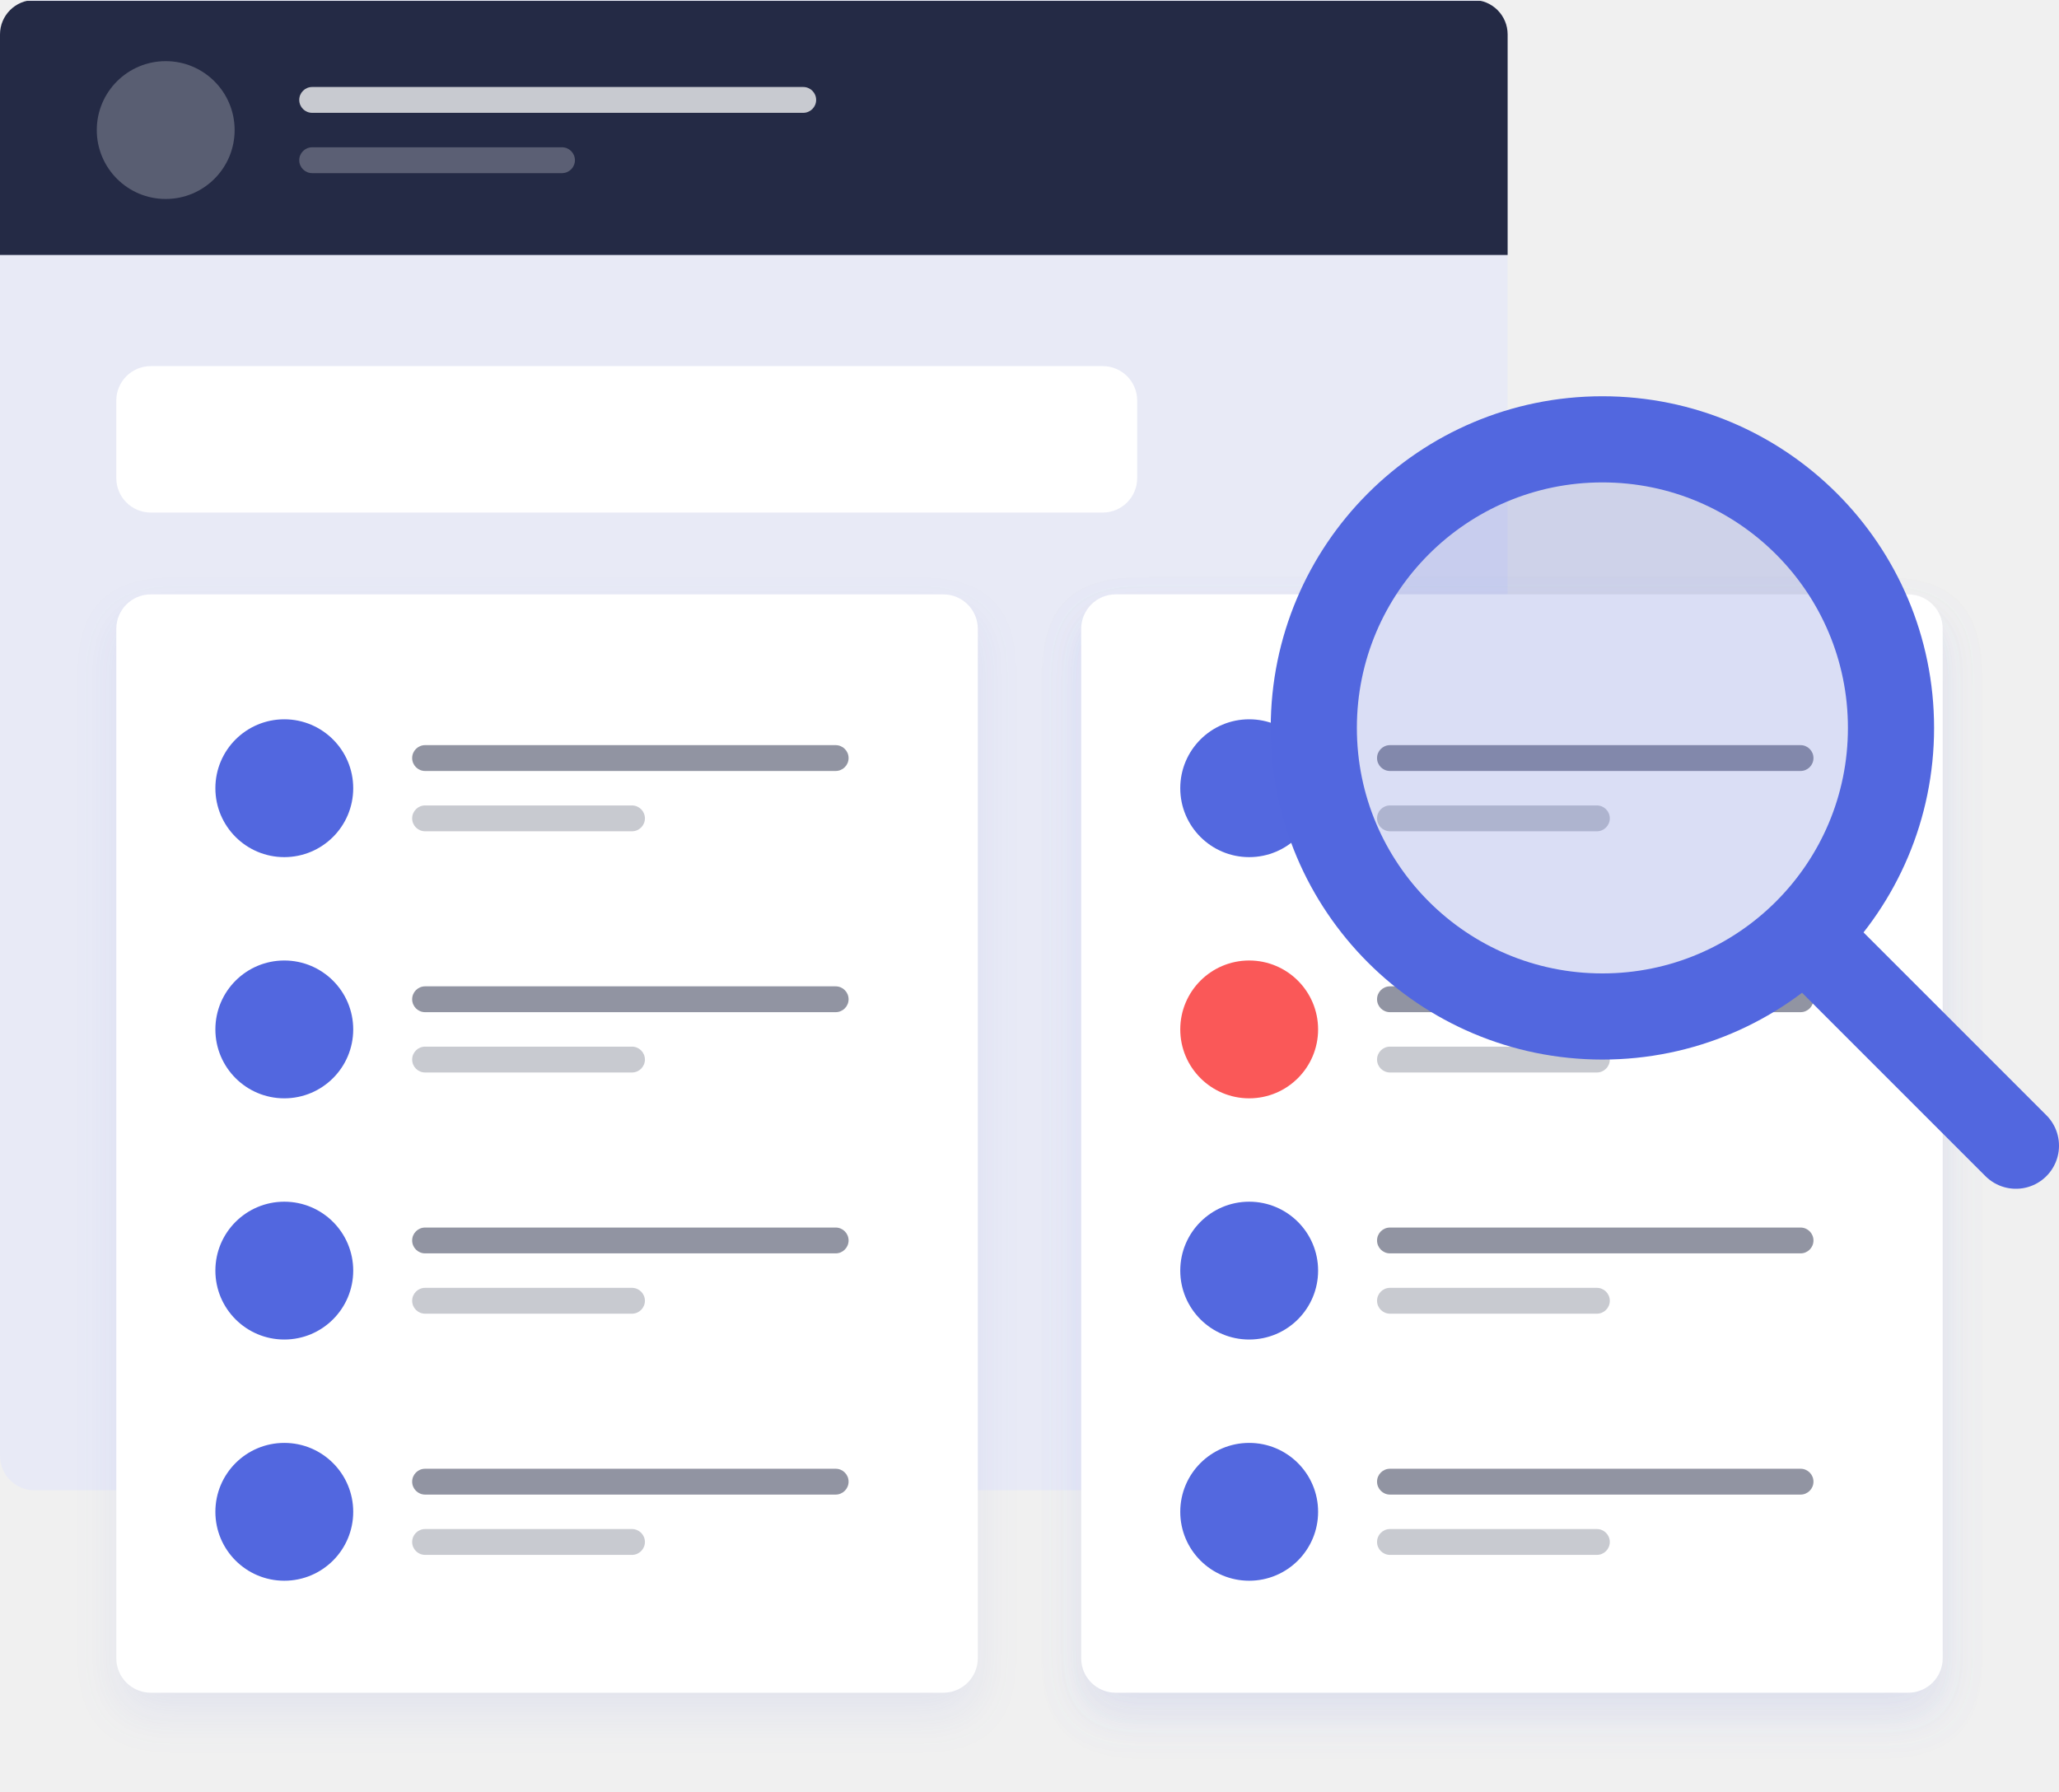
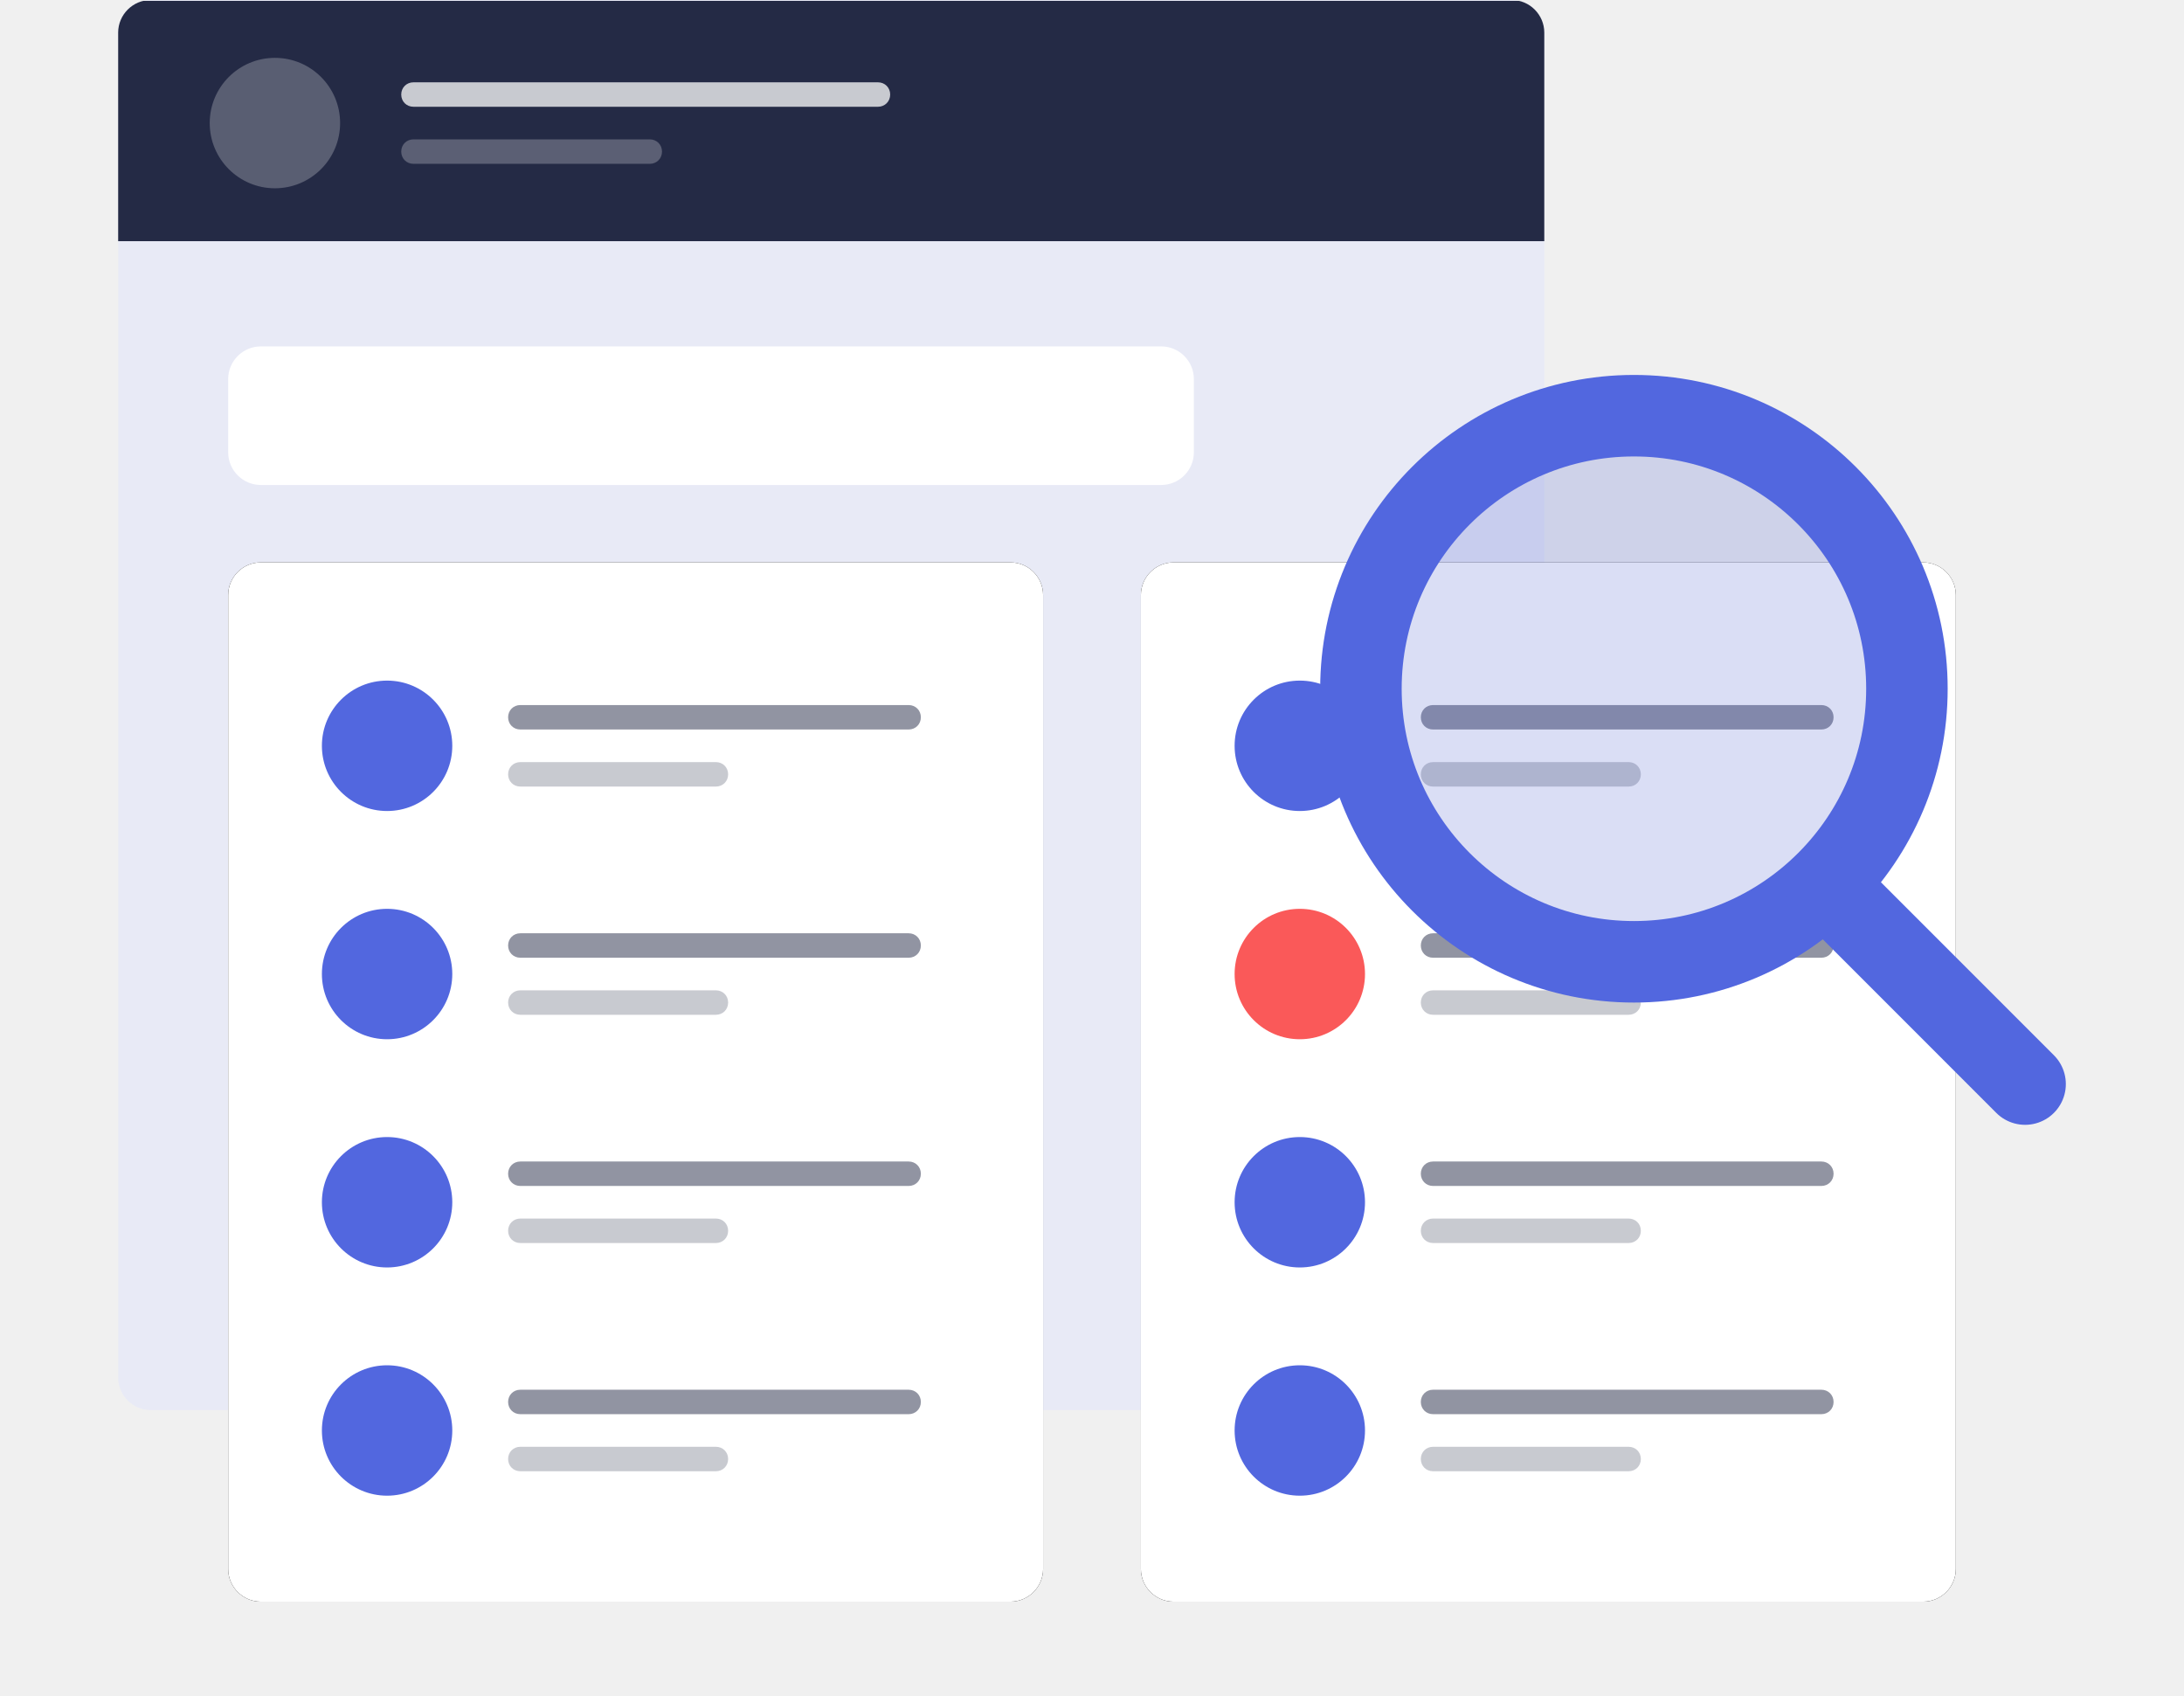
- <svg xmlns="http://www.w3.org/2000/svg" xmlns:xlink="http://www.w3.org/1999/xlink" width="478" height="416">
-   <defs>
-     <rect id="a" width="350" height="346" rx="8" />
-     <rect id="d" width="200" height="255" rx="8" />
-     <filter id="c" width="117.5%" height="113.7%" x="-8.8%" y="-4.9%" filterUnits="objectBoundingBox">
-       <feOffset dy="5" in="SourceAlpha" result="shadowOffsetOuter1" />
-       <feGaussianBlur in="shadowOffsetOuter1" result="shadowBlurOuter1" stdDeviation="5" />
-       <feColorMatrix in="shadowBlurOuter1" values="0 0 0 0 0.285 0 0 0 0 0.364 0 0 0 0 0.811 0 0 0 0.083 0" />
-     </filter>
-     <filter id="e" width="139.5%" height="131%" x="-19.8%" y="-13.5%" filterUnits="objectBoundingBox">
-       <feOffset dy="5" in="SourceAlpha" result="shadowOffsetOuter1" />
-       <feGaussianBlur in="shadowOffsetOuter1" result="shadowBlurOuter1" stdDeviation="5" />
-       <feColorMatrix in="shadowBlurOuter1" result="shadowMatrixOuter1" values="0 0 0 0 0.285 0 0 0 0 0.364 0 0 0 0 0.811 0 0 0 0.083 0" />
-       <feMerge>
-         <feMergeNode in="shadowMatrixOuter1" />
-         <feMergeNode in="SourceGraphic" />
-       </feMerge>
-     </filter>
-     <rect id="g" width="200" height="255" rx="8" />
-     <filter id="f" width="117.5%" height="113.7%" x="-8.8%" y="-4.9%" filterUnits="objectBoundingBox">
-       <feOffset dy="5" in="SourceAlpha" result="shadowOffsetOuter1" />
-       <feGaussianBlur in="shadowOffsetOuter1" result="shadowBlurOuter1" stdDeviation="5" />
-       <feColorMatrix in="shadowBlurOuter1" values="0 0 0 0 0.285 0 0 0 0 0.364 0 0 0 0 0.811 0 0 0 0.083 0" />
-     </filter>
-   </defs>
-   <g fill="none" fill-rule="evenodd">
-     <mask id="b" fill="#fff">
-       <use xlink:href="#a" />
+ <svg xmlns="http://www.w3.org/2000/svg" version="1.1" id="Capa_1" x="0px" y="0px" viewBox="0 0 536 416" style="enable-background:new 0 0 536 416;" xml:space="preserve">
+   <style type="text/css">
+ 	.st0{fill:#E8EAF6;}
+ 	.st1{filter:url(#Adobe_OpacityMaskFilter);}
+ 	.st2{fill-rule:evenodd;clip-rule:evenodd;fill:#FFFFFF;}
+ 	.st3{mask:url(#b_1_);}
+ 	.st4{fill-rule:evenodd;clip-rule:evenodd;fill:#242A45;}
+ 	.st5{opacity:0.245;fill-rule:evenodd;clip-rule:evenodd;fill:#FFFFFF;enable-background:new    ;}
+ 	.st6{opacity:0.75;fill-rule:evenodd;clip-rule:evenodd;fill:#FFFFFF;enable-background:new    ;}
+ 	.st7{opacity:0.25;fill-rule:evenodd;clip-rule:evenodd;fill:#FFFFFF;enable-background:new    ;}
+ 	.st8{fill-rule:evenodd;clip-rule:evenodd;}
+ 	.st9{opacity:0.5;fill-rule:evenodd;clip-rule:evenodd;fill:#242A45;enable-background:new    ;}
+ 	.st10{fill-rule:evenodd;clip-rule:evenodd;fill:#5267DF;}
+ 	.st11{opacity:0.25;fill-rule:evenodd;clip-rule:evenodd;fill:#242A45;enable-background:new    ;}
+ 	.st12{fill-rule:evenodd;clip-rule:evenodd;fill:#FA5959;}
+ 	.st13{fill-rule:evenodd;clip-rule:evenodd;fill:#495DCF;fill-opacity:0.2;stroke:#5267DF;stroke-width:20;}
+ 	.st14{fill:none;stroke:#5267DF;stroke-width:20;stroke-linecap:round;stroke-linejoin:round;}
+ </style>
+   <g>
+     <g>
+       <path id="a_1_" class="st0" d="M37,0h334c4.4,0,8,3.6,8,8v330c0,4.4-3.6,8-8,8H37c-4.4,0-8-3.6-8-8V8C29,3.6,32.6,0,37,0z" />
+     </g>
+     <defs>
+       <filter id="Adobe_OpacityMaskFilter" filterUnits="userSpaceOnUse" x="25.5" y="0.2" width="547" height="59">
+         <feColorMatrix type="matrix" values="1 0 0 0 0  0 1 0 0 0  0 0 1 0 0  0 0 0 1 0" />
+       </filter>
+     </defs>
+     <mask maskUnits="userSpaceOnUse" x="25.5" y="0.2" width="547" height="59" id="b_1_">
+       <g class="st1">
+         <path id="a_2_" class="st2" d="M37,0h334c4.4,0,8,3.6,8,8v330c0,4.4-3.6,8-8,8H37c-4.4,0-8-3.6-8-8V8C29,3.6,32.6,0,37,0z" />
+       </g>
    </mask>
-     <use fill="#E8EAF6" fill-rule="nonzero" xlink:href="#a" />
-     <g mask="url(#b)">
-       <path fill="#242A45" d="M-3.53.197h547v59h-547z" />
-       <g transform="translate(22.47 14.197)" fill="#FFF">
-         <circle cx="16" cy="16" r="16" opacity=".245" />
+     <g class="st3">
+       <path class="st4" d="M25.5,0.2h547v59h-547L25.5,0.2z" />
+       <g transform="translate(22.47 14.197)">
+         <circle class="st5" cx="45" cy="16" r="16" />
        <g transform="translate(47 6)">
-           <rect width="120" height="6" opacity=".75" rx="3" />
-           <rect width="64" height="6" y="14" opacity=".25" rx="3" />
+           <path class="st6" d="M32,0h114c1.7,0,3,1.3,3,3l0,0c0,1.7-1.3,3-3,3H32c-1.7,0-3-1.3-3-3l0,0C29,1.3,30.3,0,32,0z" />
+           <path class="st7" d="M32,14h58c1.7,0,3,1.3,3,3l0,0c0,1.7-1.3,3-3,3H32c-1.7,0-3-1.3-3-3l0,0C29,15.3,30.3,14,32,14z" />
        </g>
      </g>
    </g>
    <g transform="translate(27 138)">
-       <use fill="#000" filter="url(#c)" xlink:href="#d" />
-       <use fill="#FFF" xlink:href="#d" />
+       <g>
+         <path id="d" class="st8" d="M37,0h184c4.4,0,8,3.6,8,8v239c0,4.4-3.6,8-8,8H37c-4.4,0-8-3.6-8-8V8C29,3.6,32.6,0,37,0z" />
+       </g>
+       <g>
+         <path id="d_1_" class="st2" d="M37,0h184c4.4,0,8,3.6,8,8v239c0,4.4-3.6,8-8,8H37c-4.4,0-8-3.6-8-8V8C29,3.6,32.6,0,37,0z" />
+       </g>
      <g transform="translate(23 29)">
-         <rect width="101.317" height="6" x="45.683" y="6" fill="#242A45" opacity=".5" rx="3" />
-         <circle cx="16" cy="16" r="16" fill="#5267DF" />
-         <rect width="54.036" height="6" x="45.683" y="20" fill="#242A45" opacity=".25" rx="3" />
+         <path class="st9" d="M77.7,6H173c1.7,0,3,1.3,3,3l0,0c0,1.7-1.3,3-3,3H77.7c-1.7,0-3-1.3-3-3l0,0C74.7,7.3,76,6,77.7,6z" />
+         <circle class="st10" cx="45" cy="16" r="16" />
+         <path class="st11" d="M77.7,20h48c1.7,0,3,1.3,3,3l0,0c0,1.7-1.3,3-3,3h-48c-1.7,0-3-1.3-3-3l0,0C74.7,21.3,76,20,77.7,20z" />
        <g transform="translate(0 56)">
-           <circle cx="16" cy="16" r="16" fill="#5267DF" />
-           <rect width="101.317" height="6" x="45.683" y="6" fill="#242A45" opacity=".5" rx="3" />
-           <rect width="54.036" height="6" x="45.683" y="20" fill="#242A45" opacity=".25" rx="3" />
+           <circle class="st10" cx="45" cy="16" r="16" />
+           <path class="st9" d="M77.7,6H173c1.7,0,3,1.3,3,3l0,0c0,1.7-1.3,3-3,3H77.7c-1.7,0-3-1.3-3-3l0,0C74.7,7.3,76,6,77.7,6z" />
+           <path class="st11" d="M77.7,20h48c1.7,0,3,1.3,3,3l0,0c0,1.7-1.3,3-3,3h-48c-1.7,0-3-1.3-3-3l0,0C74.7,21.3,76,20,77.7,20z" />
        </g>
        <g transform="translate(0 112)">
-           <circle cx="16" cy="16" r="16" fill="#5267DF" />
-           <rect width="101.317" height="6" x="45.683" y="6" fill="#242A45" opacity=".5" rx="3" />
-           <rect width="54.036" height="6" x="45.683" y="20" fill="#242A45" opacity=".25" rx="3" />
+           <circle class="st10" cx="45" cy="16" r="16" />
+           <path class="st9" d="M77.7,6H173c1.7,0,3,1.3,3,3l0,0c0,1.7-1.3,3-3,3H77.7c-1.7,0-3-1.3-3-3l0,0C74.7,7.3,76,6,77.7,6z" />
+           <path class="st11" d="M77.7,20h48c1.7,0,3,1.3,3,3l0,0c0,1.7-1.3,3-3,3h-48c-1.7,0-3-1.3-3-3l0,0C74.7,21.3,76,20,77.7,20z" />
        </g>
        <g transform="translate(0 168)">
-           <circle cx="16" cy="16" r="16" fill="#5267DF" />
-           <rect width="101.317" height="6" x="45.683" y="6" fill="#242A45" opacity=".5" rx="3" />
-           <rect width="54.036" height="6" x="45.683" y="20" fill="#242A45" opacity=".25" rx="3" />
+           <circle class="st10" cx="45" cy="16" r="16" />
+           <path class="st9" d="M77.7,6H173c1.7,0,3,1.3,3,3l0,0c0,1.7-1.3,3-3,3H77.7c-1.7,0-3-1.3-3-3l0,0C74.7,7.3,76,6,77.7,6z" />
+           <path class="st11" d="M77.7,20h48c1.7,0,3,1.3,3,3l0,0c0,1.7-1.3,3-3,3h-48c-1.7,0-3-1.3-3-3l0,0C74.7,21.3,76,20,77.7,20z" />
        </g>
      </g>
    </g>
-     <g filter="url(#e)" transform="translate(251 138)">
-       <use fill="#000" filter="url(#f)" xlink:href="#g" />
-       <use fill="#FFF" xlink:href="#g" />
+     <g transform="translate(251 138)">
+       <g>
+         <path id="g" class="st8" d="M37,0h184c4.4,0,8,3.6,8,8v239c0,4.4-3.6,8-8,8H37c-4.4,0-8-3.6-8-8V8C29,3.6,32.6,0,37,0z" />
+       </g>
+       <g>
+         <path id="g_1_" class="st2" d="M37,0h184c4.4,0,8,3.6,8,8v239c0,4.4-3.6,8-8,8H37c-4.4,0-8-3.6-8-8V8C29,3.6,32.6,0,37,0z" />
+       </g>
      <g transform="translate(23 29)">
-         <rect width="101.317" height="6" x="45.683" y="6" fill="#242A45" opacity=".5" rx="3" />
-         <circle cx="16" cy="16" r="16" fill="#5267DF" />
-         <rect width="54.036" height="6" x="45.683" y="20" fill="#242A45" opacity=".25" rx="3" />
+         <path class="st9" d="M77.7,6H173c1.7,0,3,1.3,3,3l0,0c0,1.7-1.3,3-3,3H77.7c-1.7,0-3-1.3-3-3l0,0C74.7,7.3,76,6,77.7,6z" />
+         <circle class="st10" cx="45" cy="16" r="16" />
+         <path class="st11" d="M77.7,20h48c1.7,0,3,1.3,3,3l0,0c0,1.7-1.3,3-3,3h-48c-1.7,0-3-1.3-3-3l0,0C74.7,21.3,76,20,77.7,20z" />
        <g transform="translate(0 56)">
-           <circle cx="16" cy="16" r="16" fill="#FA5959" />
-           <rect width="101.317" height="6" x="45.683" y="6" fill="#242A45" opacity=".5" rx="3" />
-           <rect width="54.036" height="6" x="45.683" y="20" fill="#242A45" opacity=".25" rx="3" />
+           <circle class="st12" cx="45" cy="16" r="16" />
+           <path class="st9" d="M77.7,6H173c1.7,0,3,1.3,3,3l0,0c0,1.7-1.3,3-3,3H77.7c-1.7,0-3-1.3-3-3l0,0C74.7,7.3,76,6,77.7,6z" />
+           <path class="st11" d="M77.7,20h48c1.7,0,3,1.3,3,3l0,0c0,1.7-1.3,3-3,3h-48c-1.7,0-3-1.3-3-3l0,0C74.7,21.3,76,20,77.7,20z" />
        </g>
        <g transform="translate(0 112)">
-           <circle cx="16" cy="16" r="16" fill="#5267DF" />
-           <rect width="101.317" height="6" x="45.683" y="6" fill="#242A45" opacity=".5" rx="3" />
-           <rect width="54.036" height="6" x="45.683" y="20" fill="#242A45" opacity=".25" rx="3" />
+           <circle class="st10" cx="45" cy="16" r="16" />
+           <path class="st9" d="M77.7,6H173c1.7,0,3,1.3,3,3l0,0c0,1.7-1.3,3-3,3H77.7c-1.7,0-3-1.3-3-3l0,0C74.7,7.3,76,6,77.7,6z" />
+           <path class="st11" d="M77.7,20h48c1.7,0,3,1.3,3,3l0,0c0,1.7-1.3,3-3,3h-48c-1.7,0-3-1.3-3-3l0,0C74.7,21.3,76,20,77.7,20z" />
        </g>
        <g transform="translate(0 168)">
-           <circle cx="16" cy="16" r="16" fill="#5267DF" />
-           <rect width="101.317" height="6" x="45.683" y="6" fill="#242A45" opacity=".5" rx="3" />
-           <rect width="54.036" height="6" x="45.683" y="20" fill="#242A45" opacity=".25" rx="3" />
+           <circle class="st10" cx="45" cy="16" r="16" />
+           <path class="st9" d="M77.7,6H173c1.7,0,3,1.3,3,3l0,0c0,1.7-1.3,3-3,3H77.7c-1.7,0-3-1.3-3-3l0,0C74.7,7.3,76,6,77.7,6z" />
+           <path class="st11" d="M77.7,20h48c1.7,0,3,1.3,3,3l0,0c0,1.7-1.3,3-3,3h-48c-1.7,0-3-1.3-3-3l0,0C74.7,21.3,76,20,77.7,20z" />
        </g>
      </g>
    </g>
-     <rect width="237" height="34" x="27" y="85" fill="#FFF" rx="8" />
-     <g stroke="#5267DF" stroke-width="20" transform="translate(305 102)">
-       <circle cx="67" cy="67" r="67" fill="#495DCF" fill-opacity=".2" />
-       <path stroke-linecap="round" stroke-linejoin="round" d="M114 115l49 49" />
+     <path class="st2" d="M64,85h221c4.4,0,8,3.6,8,8v18c0,4.4-3.6,8-8,8H64c-4.4,0-8-3.6-8-8V93C56,88.6,59.6,85,64,85z" />
+     <g transform="translate(305 102)">
+       <circle class="st13" cx="96" cy="67" r="67" />
+       <path class="st14" d="M143,115l49,49" />
    </g>
  </g>
</svg>
